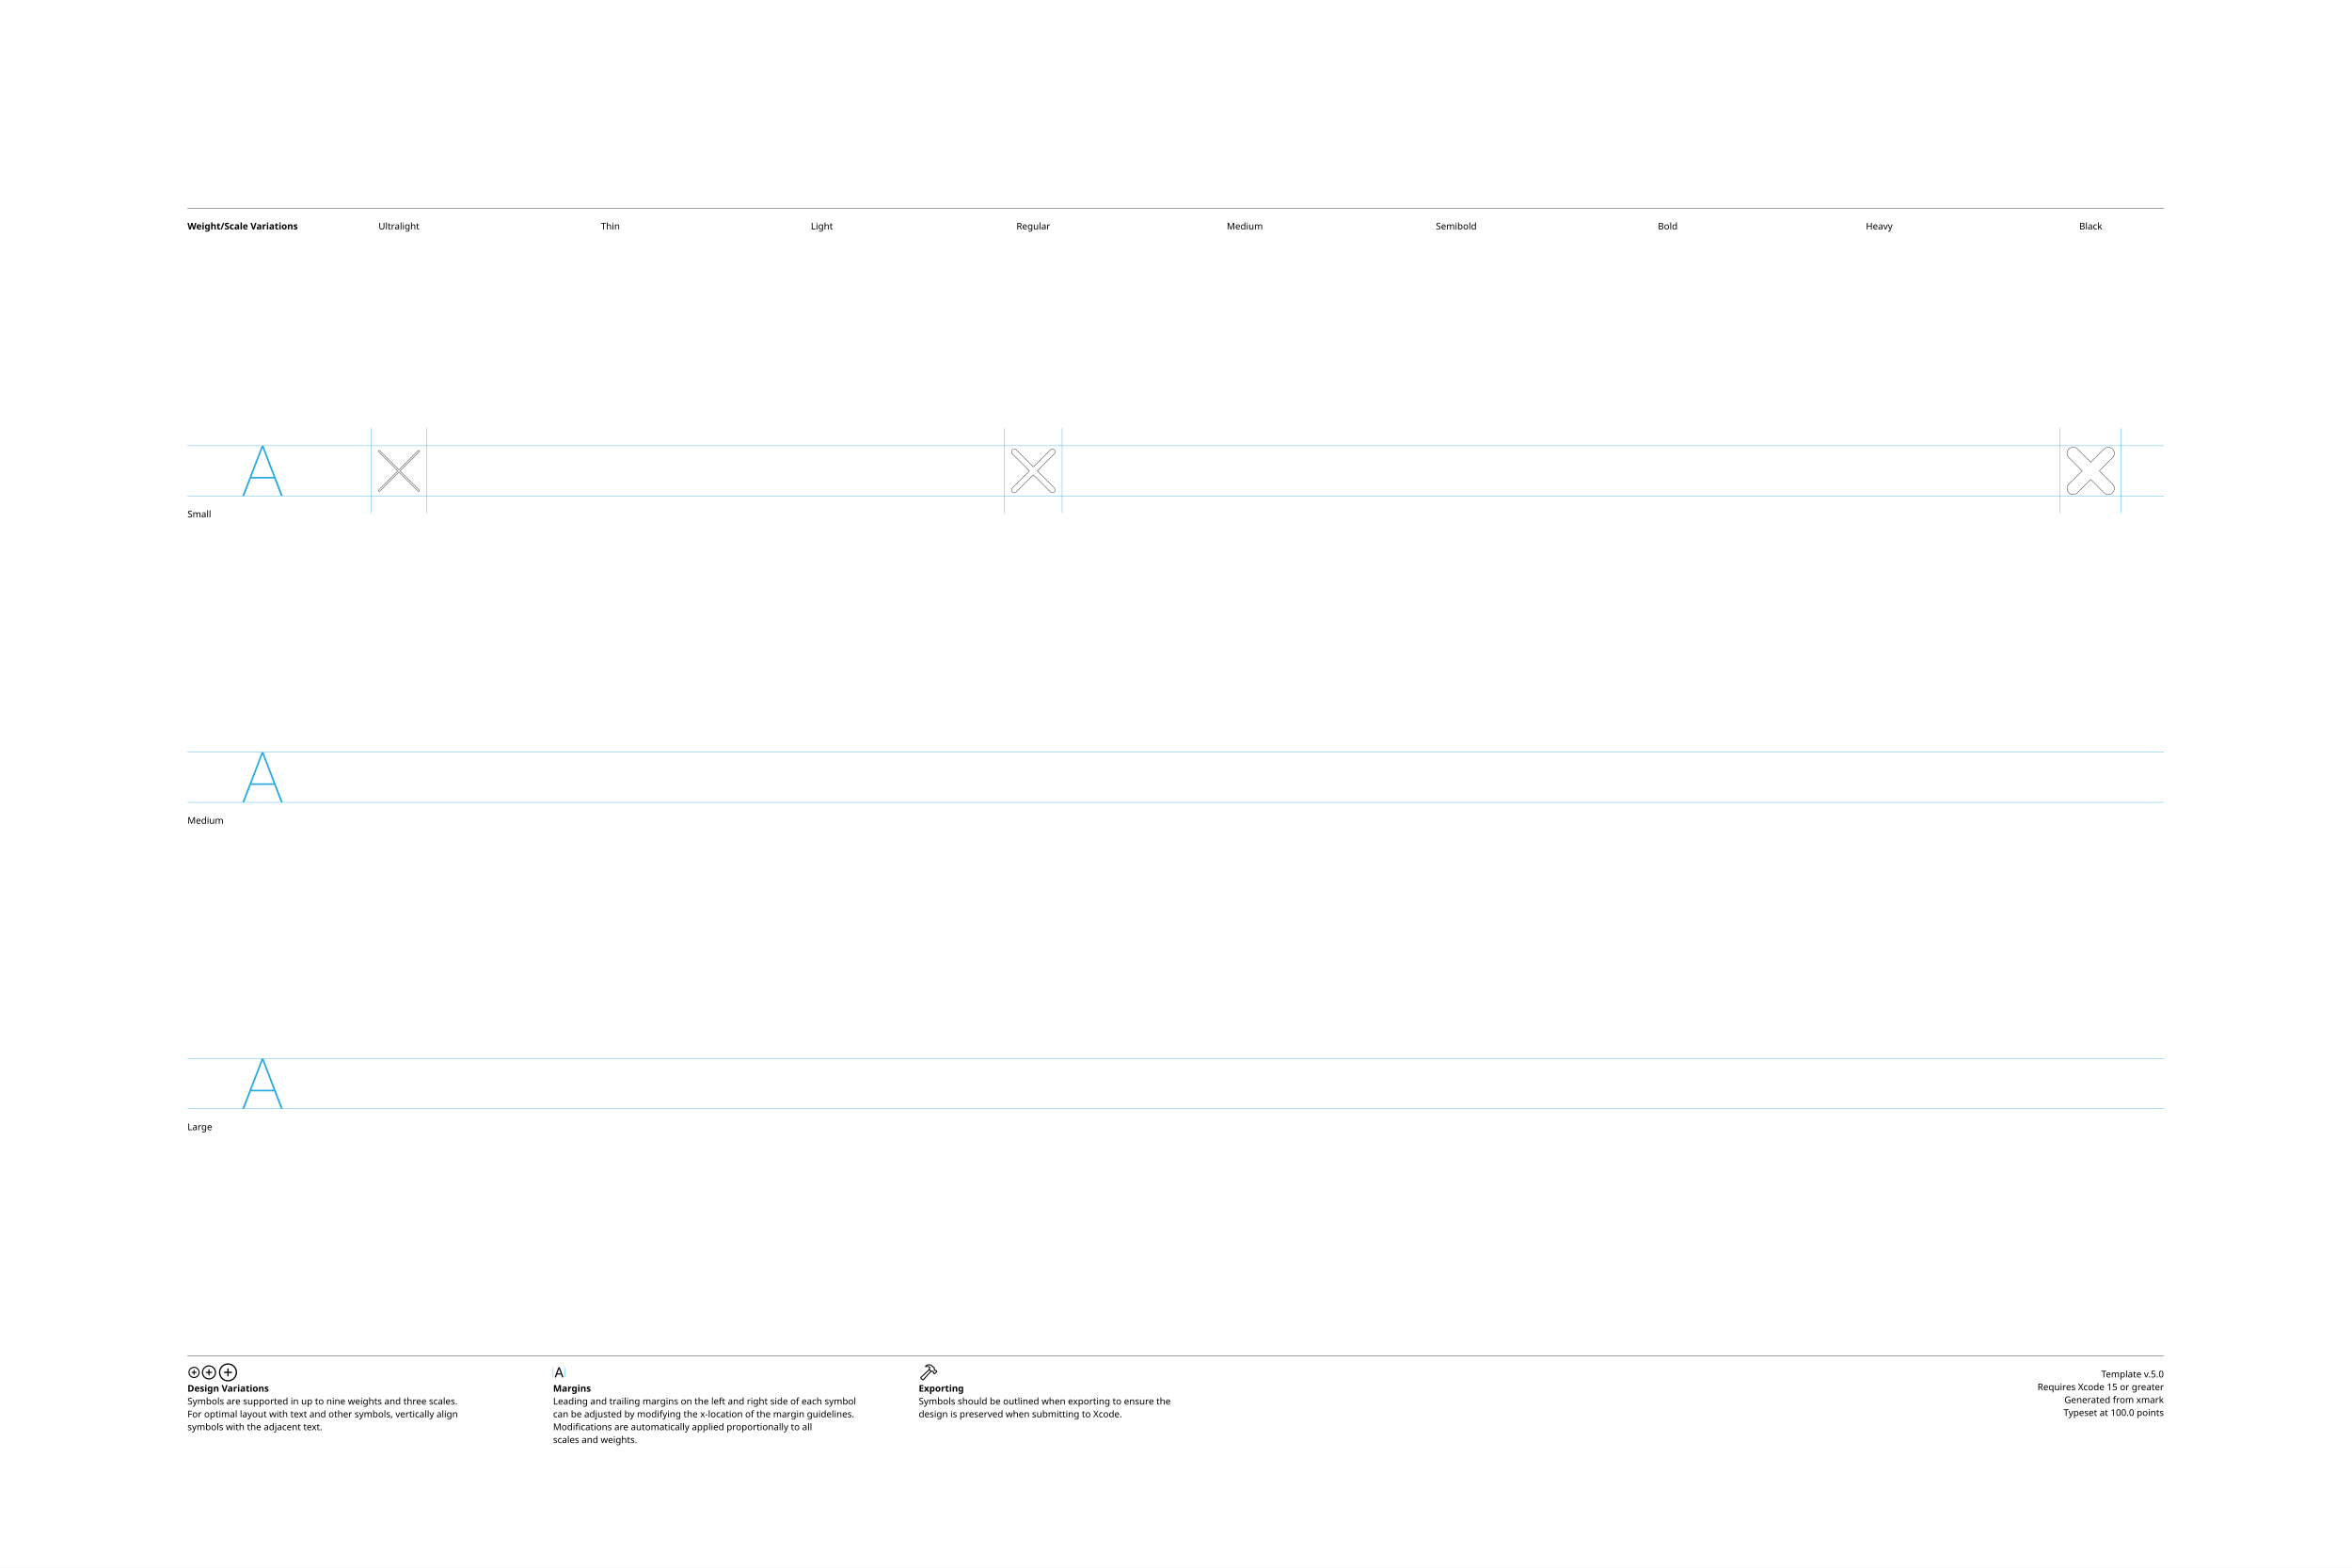
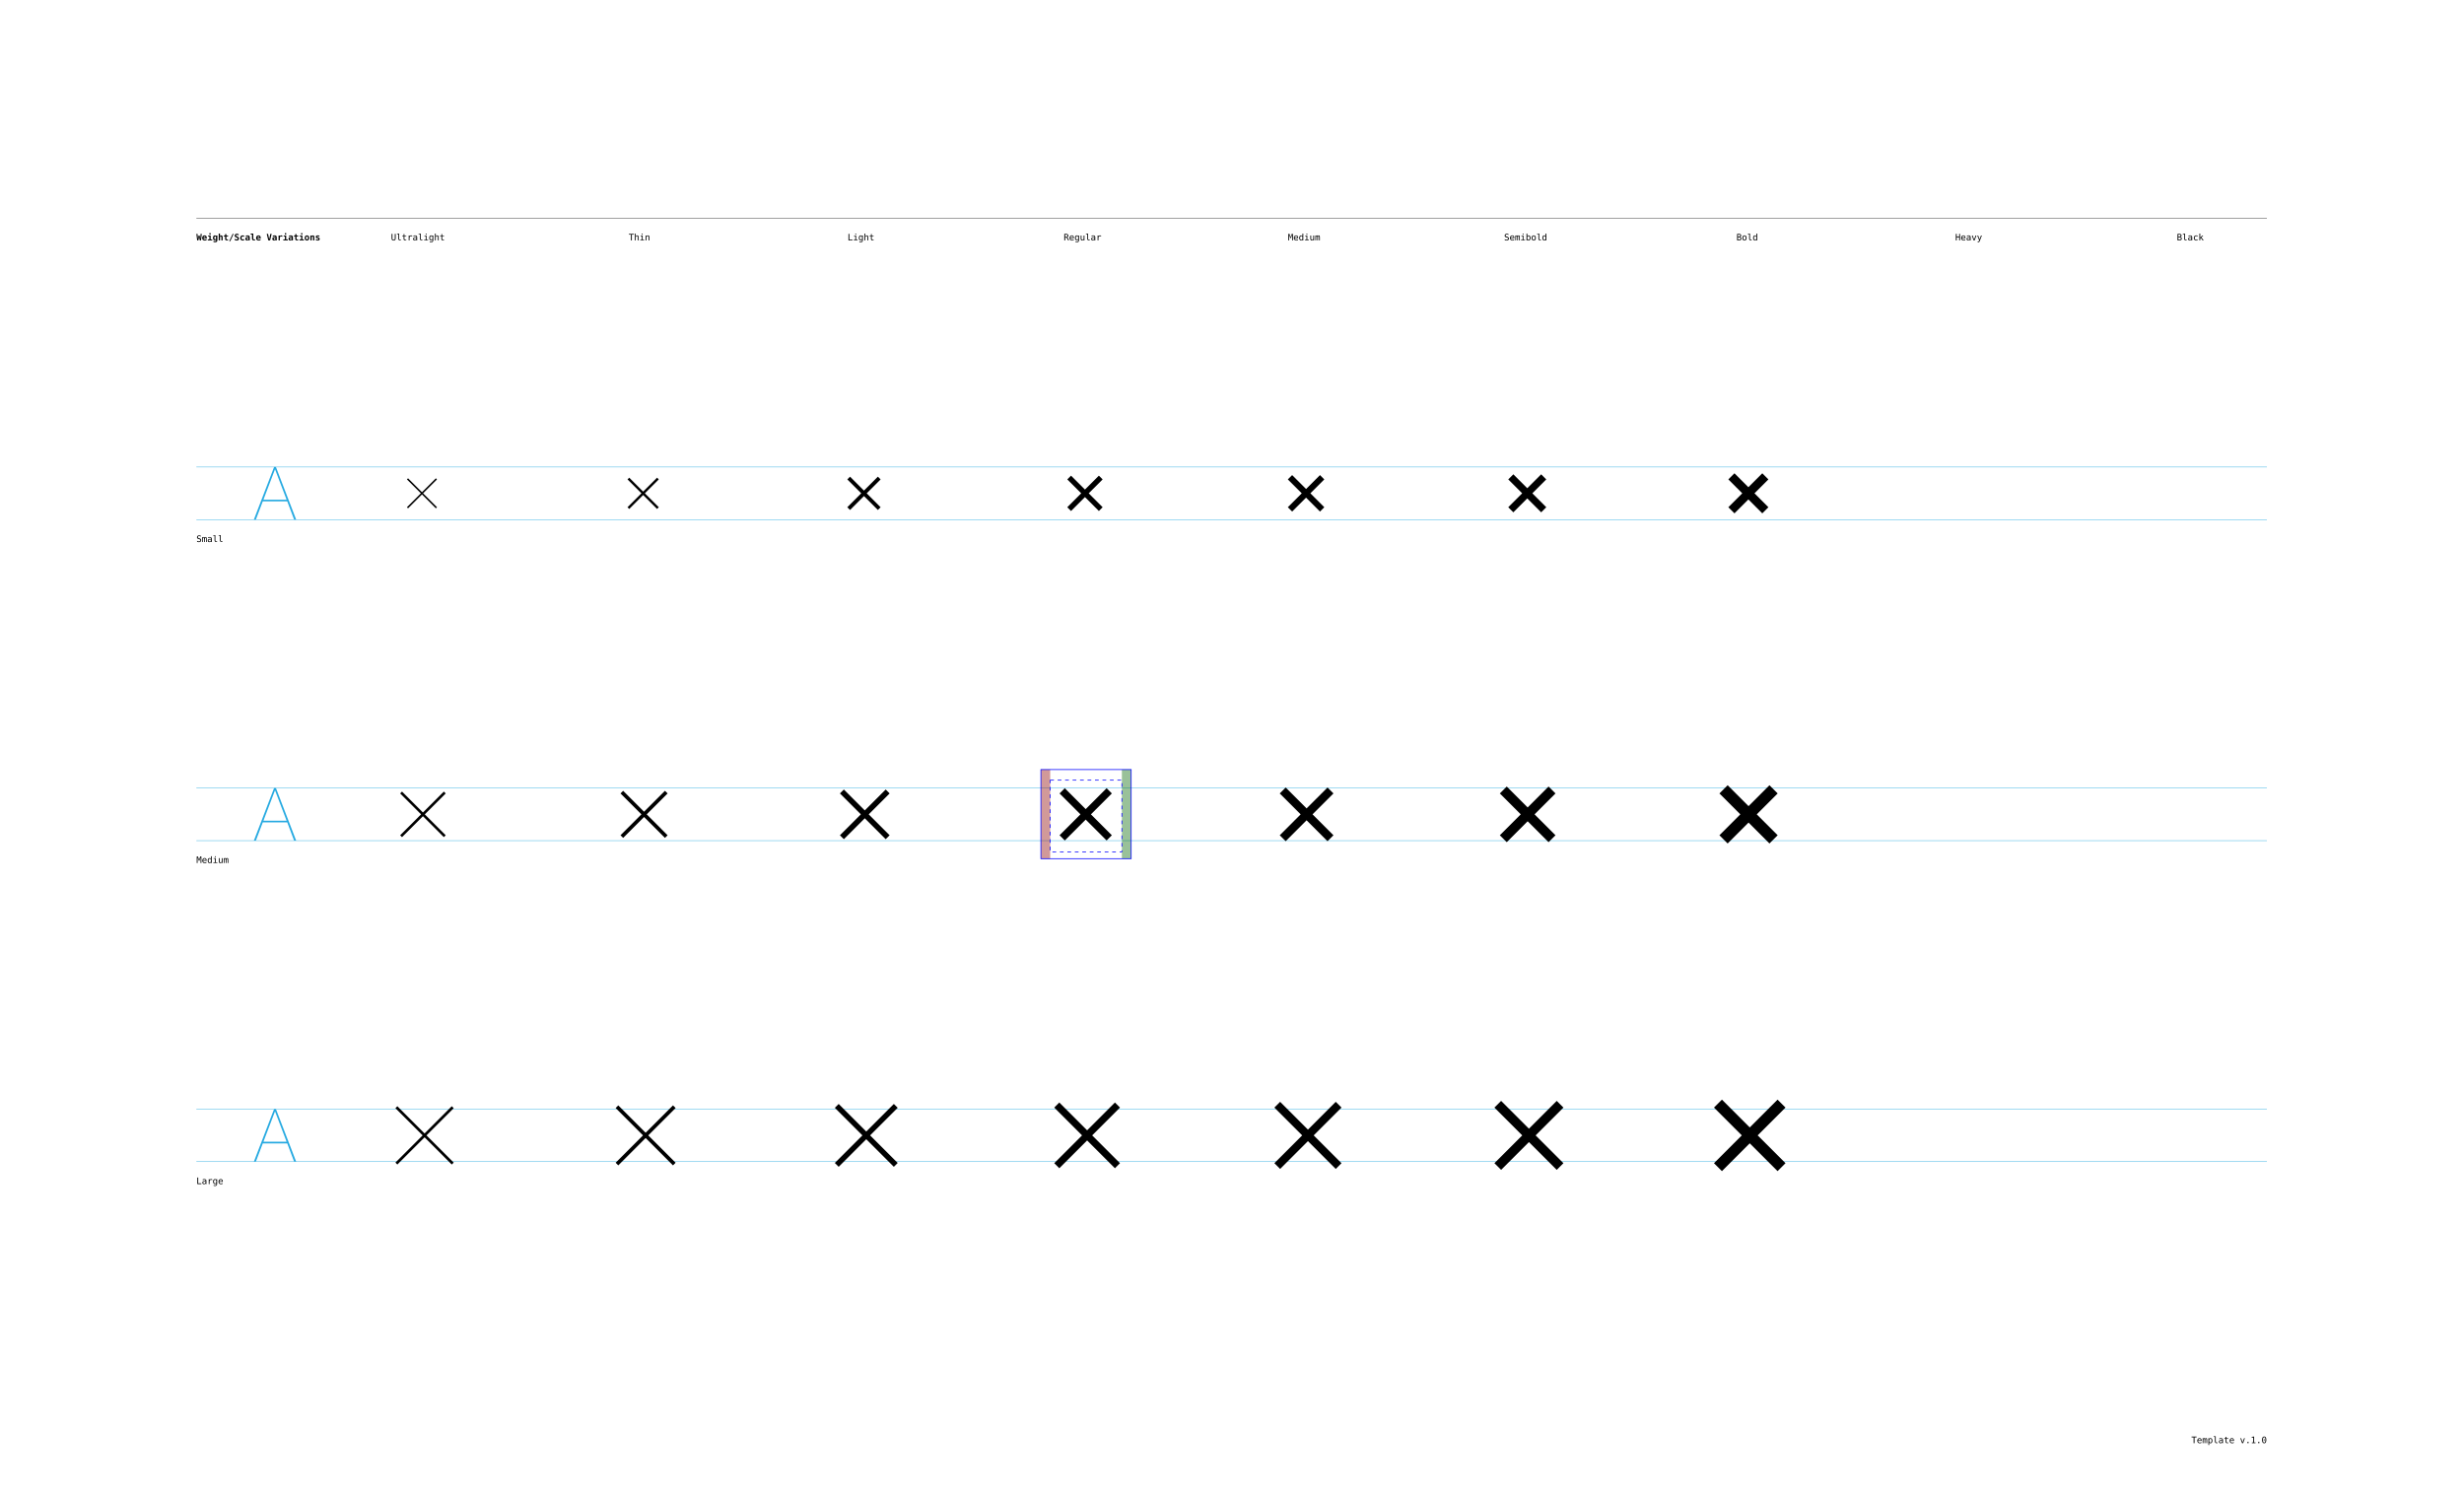
- <svg xmlns="http://www.w3.org/2000/svg" version="1.1" width="3300" height="2200">
-   <style>.monochrome-0 {-sfsymbols-motion-group:0}
- 
- .multicolor-0:systemRedColor {-sfsymbols-motion-group:0}
- 
- .hierarchical-0:primary {-sfsymbols-motion-group:0}
- 
- .SFSymbolsPreviewWireframe {fill:none;opacity:1.0;stroke:black;stroke-width:0.5}
- </style>
+ <svg xmlns="http://www.w3.org/2000/svg" version="1.1" width="3300" height="2000">
  <g id="Notes">
-     <rect height="2200" id="artboard" style="fill:white;opacity:1" width="3300" x="0" y="0" />
-     <line style="fill:none;stroke:black;opacity:1;stroke-width:0.5;" x1="263" x2="3036" y1="292" y2="292" />
-     <text style="stroke:none;fill:black;font-family:sans-serif;font-size:13;font-weight:bold;" transform="matrix(1 0 0 1 263 322)">Weight/Scale Variations</text>
-     <text style="stroke:none;fill:black;font-family:sans-serif;font-size:13;text-anchor:middle;" transform="matrix(1 0 0 1 559.711 322)">Ultralight</text>
-     <text style="stroke:none;fill:black;font-family:sans-serif;font-size:13;text-anchor:middle;" transform="matrix(1 0 0 1 856.422 322)">Thin</text>
-     <text style="stroke:none;fill:black;font-family:sans-serif;font-size:13;text-anchor:middle;" transform="matrix(1 0 0 1 1153.13 322)">Light</text>
-     <text style="stroke:none;fill:black;font-family:sans-serif;font-size:13;text-anchor:middle;" transform="matrix(1 0 0 1 1449.84 322)">Regular</text>
-     <text style="stroke:none;fill:black;font-family:sans-serif;font-size:13;text-anchor:middle;" transform="matrix(1 0 0 1 1746.56 322)">Medium</text>
-     <text style="stroke:none;fill:black;font-family:sans-serif;font-size:13;text-anchor:middle;" transform="matrix(1 0 0 1 2043.27 322)">Semibold</text>
-     <text style="stroke:none;fill:black;font-family:sans-serif;font-size:13;text-anchor:middle;" transform="matrix(1 0 0 1 2339.98 322)">Bold</text>
-     <text style="stroke:none;fill:black;font-family:sans-serif;font-size:13;text-anchor:middle;" transform="matrix(1 0 0 1 2636.69 322)">Heavy</text>
-     <text style="stroke:none;fill:black;font-family:sans-serif;font-size:13;text-anchor:middle;" transform="matrix(1 0 0 1 2933.4 322)">Black</text>
-     <line style="fill:none;stroke:black;opacity:1;stroke-width:0.5;" x1="263" x2="3036" y1="1903" y2="1903" />
-     <g transform="matrix(0.2 0 0 0.2 263 1933)">
-       <path d="m46.24 4.15c21.533 0 39.453-17.871 39.453-39.404s-17.969-39.404-39.502-39.404c-21.484 0-39.355 17.871-39.355 39.404s17.92 39.404 39.404 39.404Zm0-7.422c-17.725 0-31.885-14.209-31.885-31.982s14.111-31.982 31.836-31.982c17.773 0 32.031 14.209 32.031 31.982s-14.209 31.982-31.982 31.982Zm-17.969-31.982c0 2.148 1.514 3.613 3.76 3.613h10.498v10.596c0 2.197 1.465 3.711 3.613 3.711 2.246 0 3.711-1.514 3.711-3.711v-10.596h10.596c2.197 0 3.711-1.465 3.711-3.613 0-2.197-1.514-3.711-3.711-3.711h-10.596v-10.547c0-2.246-1.465-3.76-3.711-3.76-2.148 0-3.613 1.514-3.613 3.76v10.547h-10.498c-2.246 0-3.76 1.514-3.76 3.711Z" />
-     </g>
-     <g transform="matrix(0.2 0 0 0.2 281.506 1933)">
-       <path d="m58.545 14.551c27.246 0 49.805-22.607 49.805-49.805 0-27.246-22.607-49.805-49.853-49.805-27.197 0-49.756 22.559-49.756 49.805 0 27.197 22.607 49.805 49.805 49.805Zm0-8.301c-23.047 0-41.455-18.457-41.455-41.504s18.359-41.504 41.406-41.504 41.553 18.457 41.553 41.504-18.457 41.504-41.504 41.504Zm-22.656-41.504c0 2.393 1.66 4.004 4.15 4.004h14.355v14.404c0 2.441 1.66 4.15 4.053 4.15 2.441 0 4.15-1.66 4.15-4.15v-14.404h14.404c2.441 0 4.15-1.611 4.15-4.004 0-2.441-1.709-4.15-4.15-4.15h-14.404v-14.355c0-2.49-1.709-4.199-4.15-4.199-2.393 0-4.053 1.709-4.053 4.199v14.355h-14.355c-2.49 0-4.15 1.709-4.15 4.15Z" />
-     </g>
-     <g transform="matrix(0.2 0 0 0.2 304.924 1933)">
-       <path d="m74.853 28.32c34.815 0 63.623-28.809 63.623-63.574 0-34.815-28.857-63.623-63.672-63.623-34.766 0-63.525 28.809-63.525 63.623 0 34.766 28.809 63.574 63.574 63.574Zm0-9.082c-30.176 0-54.443-24.316-54.443-54.492 0-30.225 24.219-54.492 54.395-54.492 30.225 0 54.541 24.268 54.541 54.492 0 30.176-24.268 54.492-54.492 54.492Zm-28.857-54.492c0 2.588 1.855 4.395 4.59 4.395h19.727v19.775c0 2.686 1.855 4.59 4.443 4.59 2.686 0 4.541-1.855 4.541-4.59v-19.775h19.775c2.686 0 4.59-1.807 4.59-4.395 0-2.734-1.855-4.59-4.59-4.59h-19.775v-19.727c0-2.734-1.855-4.639-4.541-4.639-2.588 0-4.443 1.904-4.443 4.639v19.727h-19.727c-2.734 0-4.59 1.855-4.59 4.59Z" />
-     </g>
-     <text style="stroke:none;fill:black;font-family:sans-serif;font-size:13;font-weight:bold;" transform="matrix(1 0 0 1 263 1953)">Design Variations</text>
-     <text style="stroke:none;fill:black;font-family:sans-serif;font-size:13;" transform="matrix(1 0 0 1 263 1971)">Symbols are supported in up to nine weights and three scales.</text>
-     <text style="stroke:none;fill:black;font-family:sans-serif;font-size:13;" transform="matrix(1 0 0 1 263 1989)">For optimal layout with text and other symbols, vertically align</text>
-     <text style="stroke:none;fill:black;font-family:sans-serif;font-size:13;" transform="matrix(1 0 0 1 263 2007)">symbols with the adjacent text.</text>
-     <line style="fill:none;stroke:#00AEEF;stroke-width:0.5;opacity:1.0;" x1="776" x2="776" y1="1919" y2="1933" />
-     <g transform="matrix(0.2 0 0 0.2 776 1933)">
-       <path d="m16.553 0.781c2.588 0 3.857-0.977 4.785-3.711l6.299-17.236h28.809l6.299 17.236c0.928 2.734 2.197 3.711 4.736 3.711 2.588 0 4.248-1.562 4.248-4.004 0-0.83-0.146-1.611-0.537-2.637l-22.9-60.986c-1.123-2.979-3.125-4.492-6.25-4.492-3.027 0-5.078 1.465-6.152 4.443l-22.9 61.084c-0.391 1.025-0.537 1.807-0.537 2.637 0 2.441 1.562 3.955 4.102 3.955Zm13.477-28.369 11.865-32.861h0.244l11.865 32.861Z" />
-     </g>
-     <line style="fill:none;stroke:#00AEEF;stroke-width:0.5;opacity:1.0;" x1="792.836" x2="792.836" y1="1919" y2="1933" />
-     <text style="stroke:none;fill:black;font-family:sans-serif;font-size:13;font-weight:bold;" transform="matrix(1 0 0 1 776 1953)">Margins</text>
-     <text style="stroke:none;fill:black;font-family:sans-serif;font-size:13;" transform="matrix(1 0 0 1 776 1971)">Leading and trailing margins on the left and right side of each symbol</text>
-     <text style="stroke:none;fill:black;font-family:sans-serif;font-size:13;" transform="matrix(1 0 0 1 776 1989)">can be adjusted by modifying the x-location of the margin guidelines.</text>
-     <text style="stroke:none;fill:black;font-family:sans-serif;font-size:13;" transform="matrix(1 0 0 1 776 2007)">Modifications are automatically applied proportionally to all</text>
-     <text style="stroke:none;fill:black;font-family:sans-serif;font-size:13;" transform="matrix(1 0 0 1 776 2025)">scales and weights.</text>
-     <g transform="matrix(0.2 0 0 0.2 1289 1933)">
-       <path d="m14.209 9.326 8.496 8.545c4.297 4.346 9.229 4.053 13.867-1.074l53.467-58.935-4.834-4.883-53.076 58.398c-1.758 2.002-3.418 2.49-5.762 0.146l-5.859-5.811c-2.344-2.295-1.807-4.004 0.195-5.811l57.373-54.004-4.883-4.834-57.959 54.443c-4.932 4.59-5.322 9.473-1.025 13.818Zm32.08-90.967c-2.1 2.051-2.246 4.932-1.074 6.885 1.172 1.807 3.467 2.979 6.689 2.148 7.324-1.709 14.941-2.002 22.07 2.686l-2.93 7.275c-1.709 4.15-0.83 7.08 1.855 9.814l11.475 11.572c2.441 2.441 4.492 2.539 7.324 2.051l5.322-0.977 3.32 3.369-0.195 2.783c-0.195 2.49 0.439 4.395 2.881 6.787l3.809 3.711c2.393 2.393 5.469 2.539 7.812 0.195l14.551-14.6c2.344-2.344 2.246-5.322-0.146-7.715l-3.857-3.809c-2.393-2.393-4.248-3.174-6.641-2.979l-2.881 0.244-3.223-3.174 1.221-5.615c0.635-2.832-0.146-5.029-3.076-7.959l-10.986-10.938c-16.699-16.602-38.867-16.211-53.32-1.758Zm7.471 1.855c12.158-8.887 28.613-7.373 39.746 3.76l12.158 12.06c1.172 1.172 1.367 2.1 1.025 3.809l-1.611 7.422 7.52 7.422 4.932-0.293c1.27-0.049 1.66 0.049 2.637 1.025l2.881 2.881-12.207 12.207-2.881-2.881c-0.977-0.977-1.123-1.367-1.074-2.686l0.342-4.883-7.471-7.422-7.617 1.27c-1.611 0.342-2.344 0.195-3.564-0.977l-10.01-10.01c-1.27-1.172-1.416-2.002-0.635-3.857l4.395-10.449c-7.812-7.275-17.969-10.4-28.125-7.422-0.781 0.195-1.074-0.439-0.439-0.977Z" />
-     </g>
-     <text style="stroke:none;fill:black;font-family:sans-serif;font-size:13;font-weight:bold;" transform="matrix(1 0 0 1 1289 1953)">Exporting</text>
-     <text style="stroke:none;fill:black;font-family:sans-serif;font-size:13;" transform="matrix(1 0 0 1 1289 1971)">Symbols should be outlined when exporting to ensure the</text>
-     <text style="stroke:none;fill:black;font-family:sans-serif;font-size:13;" transform="matrix(1 0 0 1 1289 1989)">design is preserved when submitting to Xcode.</text>
-     <text id="template-version" style="stroke:none;fill:black;font-family:sans-serif;font-size:13;text-anchor:end;" transform="matrix(1 0 0 1 3036 1933)">Template v.5.0</text>
-     <text style="stroke:none;fill:black;font-family:sans-serif;font-size:13;text-anchor:end;" transform="matrix(1 0 0 1 3036 1951)">Requires Xcode 15 or greater</text>
-     <text id="descriptive-name" style="stroke:none;fill:black;font-family:sans-serif;font-size:13;text-anchor:end;" transform="matrix(1 0 0 1 3036 1969)">Generated from xmark</text>
-     <text style="stroke:none;fill:black;font-family:sans-serif;font-size:13;text-anchor:end;" transform="matrix(1 0 0 1 3036 1987)">Typeset at 100.0 points</text>
-     <text style="stroke:none;fill:black;font-family:sans-serif;font-size:13;" transform="matrix(1 0 0 1 263 726)">Small</text>
-     <text style="stroke:none;fill:black;font-family:sans-serif;font-size:13;" transform="matrix(1 0 0 1 263 1156)">Medium</text>
-     <text style="stroke:none;fill:black;font-family:sans-serif;font-size:13;" transform="matrix(1 0 0 1 263 1586)">Large</text>
+     <style>
+     text {
+       font-family: monospace;
+       text-anchor: middle;
+     }
+     text.emphasis {
+       font-weight:bold;
+     }
+     text.lanchor {
+       text-anchor: start;
+     }
+   </style>
+     <rect height="2200" id="artboard" fill="white" width="3300" x="0" y="0" />
+     <line id="" style="fill:none;stroke:black;stroke-width:0.5;" x1="263" x2="3036" y1="292" y2="292" />
+     <text class="lanchor emphasis" transform="matrix(1 0 0 1 263 322)">Weight/Scale Variations</text>
+     <text transform="matrix(1 0 0 1 559.711 322)">Ultralight</text>
+     <text transform="matrix(1 0 0 1 856.422 322)">Thin</text>
+     <text transform="matrix(1 0 0 1 1153.13 322)">Light</text>
+     <text transform="matrix(1 0 0 1 1449.84 322)">Regular</text>
+     <text transform="matrix(1 0 0 1 1746.56 322)">Medium</text>
+     <text transform="matrix(1 0 0 1 2043.27 322)">Semibold</text>
+     <text transform="matrix(1 0 0 1 2339.98 322)">Bold</text>
+     <text transform="matrix(1 0 0 1 2636.69 322)">Heavy</text>
+     <text transform="matrix(1 0 0 1 2933.4 322)">Black</text>
+     <text id="template-version" style="text-anchor: end;" transform="matrix(1 0 0 1 3036 1933)">Template v.1.0</text>
+     <text class="lanchor" transform="matrix(1 0 0 1 263 726)">Small</text>
+     <text class="lanchor" transform="matrix(1 0 0 1 263 1156)">Medium</text>
+     <text class="lanchor" transform="matrix(1 0 0 1 263 1586)">Large</text>
  </g>
  <g id="Guides">
    <g id="H-reference" style="fill:#27AAE1;stroke:none;" transform="matrix(1 0 0 1 339 696)">
-       <path d="M0.994 0L3.638 0L29.328-67.132L30.03-67.132L30.03-70.459L28.123-70.459ZM11.688-24.48L46.981-24.48L46.231-26.729L12.438-26.729ZM55.12 0L57.764 0L30.638-70.459L29.433-70.459L29.433-67.132Z" />
+       <path d="M 54.932 0 L 57.666 0 L 30.566 -70.459 L 28.076 -70.459 L 0.977 0 L 3.662 0 L 12.94 -24.463 L 45.703 -24.463 Z M 29.199 -67.09 L 29.443 -67.09 L 44.824 -26.709 L 13.818 -26.709 Z" />
    </g>
-     <line id="Baseline-S" style="fill:none;stroke:#27AAE1;opacity:1;stroke-width:0.5;" x1="263" x2="3036" y1="696" y2="696" />
-     <line id="Capline-S" style="fill:none;stroke:#27AAE1;opacity:1;stroke-width:0.5;" x1="263" x2="3036" y1="625.541" y2="625.541" />
+     <line id="Baseline-S" style="fill:none;stroke:#27AAE1;opacity:1;stroke-width:0.577;" x1="263" x2="3036" y1="696" y2="696" />
+     <line id="Capline-S" style="fill:none;stroke:#27AAE1;opacity:1;stroke-width:0.577;" x1="263" x2="3036" y1="625.541" y2="625.541" />
    <g id="H-reference" style="fill:#27AAE1;stroke:none;" transform="matrix(1 0 0 1 339 1126)">
-       <path d="M0.994 0L3.638 0L29.328-67.132L30.03-67.132L30.03-70.459L28.123-70.459ZM11.688-24.48L46.981-24.48L46.231-26.729L12.438-26.729ZM55.12 0L57.764 0L30.638-70.459L29.433-70.459L29.433-67.132Z" />
+       <path d="M 54.932 0 L 57.666 0 L 30.566 -70.459 L 28.076 -70.459 L 0.977 0 L 3.662 0 L 12.94 -24.463 L 45.703 -24.463 Z M 29.199 -67.09 L 29.443 -67.09 L 44.824 -26.709 L 13.818 -26.709 Z" />
    </g>
-     <line id="Baseline-M" style="fill:none;stroke:#27AAE1;opacity:1;stroke-width:0.5;" x1="263" x2="3036" y1="1126" y2="1126" />
-     <line id="Capline-M" style="fill:none;stroke:#27AAE1;opacity:1;stroke-width:0.5;" x1="263" x2="3036" y1="1055.54" y2="1055.54" />
+     <line id="Baseline-M" style="fill:none;stroke:#27AAE1;opacity:1;stroke-width:0.577;" x1="263" x2="3036" y1="1126" y2="1126" />
+     <line id="Capline-M" style="fill:none;stroke:#27AAE1;opacity:1;stroke-width:0.577;" x1="263" x2="3036" y1="1055.54" y2="1055.54" />
    <g id="H-reference" style="fill:#27AAE1;stroke:none;" transform="matrix(1 0 0 1 339 1556)">
-       <path d="M0.994 0L3.638 0L29.328-67.132L30.03-67.132L30.03-70.459L28.123-70.459ZM11.688-24.48L46.981-24.48L46.231-26.729L12.438-26.729ZM55.12 0L57.764 0L30.638-70.459L29.433-70.459L29.433-67.132Z" />
+       <path d="M 54.932 0 L 57.666 0 L 30.566 -70.459 L 28.076 -70.459 L 0.977 0 L 3.662 0 L 12.94 -24.463 L 45.703 -24.463 Z M 29.199 -67.09 L 29.443 -67.09 L 44.824 -26.709 L 13.818 -26.709 Z" />
    </g>
-     <line id="Baseline-L" style="fill:none;stroke:#27AAE1;opacity:1;stroke-width:0.5;" x1="263" x2="3036" y1="1556" y2="1556" />
-     <line id="Capline-L" style="fill:none;stroke:#27AAE1;opacity:1;stroke-width:0.5;" x1="263" x2="3036" y1="1485.54" y2="1485.54" />
-     <line id="left-margin-Ultralight-S" style="fill:none;stroke:#00AEEF;stroke-width:0.5;opacity:1.0;" x1="521.143" x2="521.143" y1="600.785" y2="720.121" />
-     <line id="right-margin-Ultralight-S" style="fill:none;stroke:#00AEEF;stroke-width:0.5;opacity:1.0;" x1="598.279" x2="598.279" y1="600.785" y2="720.121" />
-     <line id="left-margin-Regular-S" style="fill:none;stroke:#00AEEF;stroke-width:0.5;opacity:1.0;" x1="1409.41" x2="1409.41" y1="600.785" y2="720.121" />
-     <line id="right-margin-Regular-S" style="fill:none;stroke:#00AEEF;stroke-width:0.5;opacity:1.0;" x1="1490.27" x2="1490.27" y1="600.785" y2="720.121" />
-     <line id="left-margin-Black-S" style="fill:none;stroke:#00AEEF;stroke-width:0.5;opacity:1.0;" x1="2890.46" x2="2890.46" y1="600.785" y2="720.121" />
-     <line id="right-margin-Black-S" style="fill:none;stroke:#00AEEF;stroke-width:0.5;opacity:1.0;" x1="2976.34" x2="2976.34" y1="600.785" y2="720.121" />
+     <line id="Baseline-L" style="fill:none;stroke:#27AAE1;opacity:1;stroke-width:0.577;" x1="263" x2="3036" y1="1556" y2="1556" />
+     <line id="Capline-L" style="fill:none;stroke:#27AAE1;opacity:1;stroke-width:0.577;" x1="263" x2="3036" y1="1485.54" y2="1485.54" />
+     <rect height="119.336" id="left-margin" style="fill:darkred;stroke:none;opacity:0.4;" width="12.451" x="1394.06" y="1030.79" />
+     <rect height="119.336" id="right-margin" style="fill:darkgreen;stroke:none;opacity:0.4;" width="12.451" x="1502.511" y="1030.79" />
+     <rect x="1406.511" y="1045" width="96" height="96" fill="none" stroke="blue" stroke-dasharray="5" />
+     <rect x="1394.06" y="1030.79" width="120.902" height="119.336" fill="none" stroke="blue" />
  </g>
  <g id="Symbols">
-     <g id="Black-S" transform="matrix(1 0 0 1 2890.46 696)">
-       <path class="monochrome-0 multicolor-0:systemRedColor hierarchical-0:primary SFSymbolsPreviewWireframe" d="M12.207-4.443C15.479-1.172 21.191-1.318 24.17-4.297L42.969-23.096L61.67-4.346C64.844-1.172 70.361-1.221 73.633-4.492C76.904-7.764 76.953-13.281 73.779-16.455L55.078-35.205L73.779-53.906C76.953-57.08 76.904-62.598 73.633-65.869C70.361-69.141 64.844-69.189 61.67-66.016L42.969-47.315L24.17-66.064C21.191-69.043 15.479-69.189 12.207-65.918C8.936-62.647 9.082-56.934 12.06-53.955L30.859-35.205L12.06-16.406C9.082-13.428 8.936-7.715 12.207-4.443Z" />
+     <g id="Bold-L" transform="matrix(1 0 0 1 2266 1556)">
+       <path d="M40.151 12.661  29.509 2.019  66.758 -35.23  29.509 -72.479  40.151 -83.121  77.4 -45.872  114.649 -83.121  125.291 -72.479  88.043 -35.23  125.291 2.019  114.649 12.661  77.4 -24.587  40.151 12.661 Z" />
    </g>
-     <g id="Regular-S" transform="matrix(1 0 0 1 1409.41 696)">
-       <path class="monochrome-0 multicolor-0:systemRedColor hierarchical-0:primary SFSymbolsPreviewWireframe" d="M10.889-5.664C12.451-4.15 14.99-4.15 16.504-5.664L40.43-29.639L64.404-5.664C65.869-4.15 68.457-4.15 69.971-5.664C71.484-7.227 71.484-9.766 69.971-11.23L45.996-35.205L69.971-59.131C71.484-60.645 71.533-63.232 69.971-64.746C68.408-66.211 65.869-66.211 64.404-64.746L40.43-40.772L16.504-64.746C14.99-66.211 12.402-66.26 10.889-64.746C9.424-63.184 9.424-60.645 10.889-59.131L34.863-35.205L10.889-11.23C9.424-9.766 9.375-7.178 10.889-5.664Z" />
+     <g id="Semibold-L" transform="matrix(1 0 0 1 1970.27 1556)">
+       <path d="M40.151 10.979  31.191 2.019  68.439 -35.23  31.191 -72.479  40.151 -81.439  77.4 -44.191  114.649 -81.439  123.609 -72.479  86.361 -35.23  123.609 2.019  114.649 10.979  77.4 -26.269  40.151 10.979 Z" />
    </g>
-     <g id="Ultralight-S" transform="matrix(1 0 0 1 521.143 696)">
-       <path class="monochrome-0 multicolor-0:systemRedColor hierarchical-0:primary SFSymbolsPreviewWireframe" d="M10.117-6.663C10.544-6.239 11.221-6.239 11.691-6.663L38.568-33.589L65.494-6.663C65.915-6.239 66.595-6.239 67.064-6.663C67.488-7.136 67.488-7.813 67.064-8.279L40.138-35.16L67.064-62.037C67.488-62.506 67.492-63.187 67.064-63.611C66.592-64.077 65.915-64.077 65.494-63.611L38.568-36.73L11.691-63.611C11.221-64.077 10.54-64.08 10.117-63.611C9.651-63.184 9.651-62.506 10.117-62.037L36.998-35.16L10.117-8.279C9.651-7.813 9.647-7.132 10.117-6.663Z" />
+     <g id="Medium-L" transform="matrix(1 0 0 1 1674.31 1556)">
+       <path d="M40.151 9.717  32.453 2.019  69.702 -35.23  32.453 -72.479  40.151 -80.177  77.4 -42.928  114.649 -80.177  122.347 -72.479  85.098 -35.23  122.347 2.019  114.649 9.717  77.4 -27.532  40.151 9.717 Z" />
+     </g>
+     <g id="Regular-L" transform="matrix(1 0 0 1 1378.56 1556)">
+       <path d="M40.151 8.791  33.379 2.019  70.627 -35.23  33.379 -72.479  40.151 -79.251  77.4 -42.002  114.649 -79.251  121.421 -72.479  84.172 -35.23  121.421 2.019  114.649 8.791  77.4 -28.457  40.151 8.791 Z" />
+     </g>
+     <g id="Light-L" transform="matrix(1 0 0 1 1082.77 1556)">
+       <path d="M40.461 6.869  35.301 1.709  72.24 -35.23  35.301 -72.169  40.461 -77.329  77.4 -40.39  114.339 -77.329  119.499 -72.169  82.56 -35.23  119.499 1.709  114.339 6.869  77.4 -30.07  40.461 6.869 Z" />
+     </g>
+     <g id="Thin-L" transform="matrix(1 0 0 1 787.282 1556)">
+       <path d="M40.772 4.945  37.225 1.398  73.853 -35.23  37.225 -71.858  40.772 -75.405  77.4 -38.777  114.028 -75.405  117.575 -71.858  80.948 -35.23  117.575 1.398  114.028 4.945  77.4 -31.682  40.772 4.945 Z" />
+     </g>
+     <g id="Ultralight-L" transform="matrix(1 0 0 1 491.205 1556)">
+       <path d="M40.958 3.793  38.377 1.213  74.82 -35.23  38.377 -71.672  40.958 -74.252  77.4 -37.81  113.843 -74.252  116.422 -71.672  79.98 -35.23  116.422 1.213  113.843 3.793  77.4 -32.65  40.958 3.793 Z" />
+     </g>
+     <g id="Bold-M" transform="matrix(1 0 0 1 2281.8 1126)">
+       <path d="M32 3.77  21 -7.23  49 -35.23  21 -63.23  32 -74.23  60 -46.23  88 -74.23  99 -63.23  71 -35.23  99 -7.23  88 3.77  60 -24.23  32 3.77 Z" />
+     </g>
+     <g id="Semibold-M" transform="matrix(1 0 0 1 1985.97 1126)">
+       <path d="M32 2.031  22.739 -7.23  50.739 -35.23  22.739 -63.23  32 -72.491  60 -44.491  88 -72.491  97.261 -63.23  69.261 -35.23  97.261 -7.23  88 2.031  60 -25.969  32 2.031 Z" />
+     </g>
+     <g id="Medium-M" transform="matrix(1 0 0 1 1689.91 1126)">
+       <path d="M32 0.726  24.044 -7.23  52.044 -35.23  24.044 -63.23  32 -71.186  60 -43.186  88 -71.186  95.956 -63.23  67.956 -35.23  95.956 -7.23  88 0.726  60 -27.274  32 0.726 Z" />
+     </g>
+     <g id="Regular-M" transform="matrix(1 0 0 1 1394.06 1126)">
+       <path d="M32 -0.23  25 -7.23  53 -35.23  25 -63.23  32 -70.23  60 -42.23  88 -70.23  95 -63.23  67 -35.23  95 -7.23  88 -0.23  60 -28.23  32 -0.23 Z" />
+     </g>
+     <g id="Light-M" transform="matrix(1 0 0 1 1098.18 1126)">
+       <path d="M32 -1.961  26.731 -7.23  54.731 -35.23  26.731 -63.23  32 -68.499  60 -40.499  88 -68.499  93.269 -63.23  65.269 -35.23  93.269 -7.23  88 -1.961  60 -29.961  32 -1.961 Z" />
+     </g>
+     <g id="Thin-M" transform="matrix(1 0 0 1 802.565 1126)">
+       <path d="M32 -3.691  28.461 -7.23  56.461 -35.23  28.461 -63.23  32 -66.769  60 -38.769  88 -66.769  91.539 -63.23  63.539 -35.23  91.539 -7.23  88 -3.691  60 -31.691  32 -3.691 Z" />
+     </g>
+     <g id="Ultralight-M" transform="matrix(1 0 0 1 506.415 1126)">
+       <path d="M32 -4.73  29.5 -7.23  57.5 -35.23  29.5 -63.23  32 -65.73  60 -37.73  88 -65.73  90.5 -63.23  62.5 -35.23  90.5 -7.23  88 -4.73  60 -32.73  32 -4.73 Z" />
+     </g>
+     <g id="Bold-S" transform="matrix(1 0 0 1 2294.23 696)">
+       <path d="M28.7 -8.404  20.514 -16.59  39.154 -35.23  20.514 -53.87  28.7 -62.056  47.34 -43.416  65.98 -62.056  74.166 -53.87  55.526 -35.23  74.166 -16.59  65.98 -8.404  47.34 -27.044  28.7 -8.404 Z" />
+     </g>
+     <g id="Semibold-S" transform="matrix(1 0 0 1 1998.1 696)">
+       <path d="M28.7 -9.776  21.886 -16.59  40.526 -35.23  21.886 -53.87  28.7 -60.684  47.34 -42.044  65.98 -60.684  72.794 -53.87  54.154 -35.23  72.794 -16.59  65.98 -9.776  47.34 -28.416  28.7 -9.776 Z" />
+     </g>
+     <g id="Medium-S" transform="matrix(1 0 0 1 1701.85 696)">
+       <path d="M28.7 -10.806  22.916 -16.59  41.556 -35.23  22.916 -53.87  28.7 -59.654  47.34 -41.014  65.98 -59.654  71.764 -53.87  53.124 -35.23  71.764 -16.59  65.98 -10.806  47.34 -29.446  28.7 -10.806 Z" />
+     </g>
+     <g id="Regular-S" transform="matrix(1 0 0 1 1405.73 696)">
+       <path d="M28.7 -11.56  23.67 -16.59  42.31 -35.23  23.67 -53.87  28.7 -58.9  47.34 -40.26  65.98 -58.9  71.01 -53.87  52.37 -35.23  71.01 -16.59  65.98 -11.56  47.34 -30.2  28.7 -11.56 Z" />
+     </g>
+     <g id="Light-S" transform="matrix(1 0 0 1 1109.75 696)">
+       <path d="M28.7 -12.926  25.036 -16.59  43.676 -35.23  25.036 -53.87  28.7 -57.534  47.34 -38.894  65.98 -57.534  69.644 -53.87  51.004 -35.23  69.644 -16.59  65.98 -12.926  47.34 -31.566  28.7 -12.926 Z" />
+     </g>
+     <g id="Thin-S" transform="matrix(1 0 0 1 814.015 696)">
+       <path d="M28.7 -14.291  26.401 -16.59  45.041 -35.23  26.401 -53.87  28.7 -56.169  47.34 -37.529  65.98 -56.169  68.279 -53.87  49.639 -35.23  68.279 -16.59  65.98 -14.291  47.34 -32.931  28.7 -14.291 Z" />
+     </g>
+     <g id="Ultralight-S" transform="matrix(1 0 0 1 517.792 696)">
+       <path d="M28.7 -15.11  27.221 -16.59  45.861 -35.23  27.221 -53.87  28.7 -55.349  47.34 -36.709  65.98 -55.349  67.46 -53.87  48.819 -35.23  67.46 -16.59  65.98 -15.11  47.34 -33.751  28.7 -15.11 Z" />
    </g>
  </g>
</svg>
